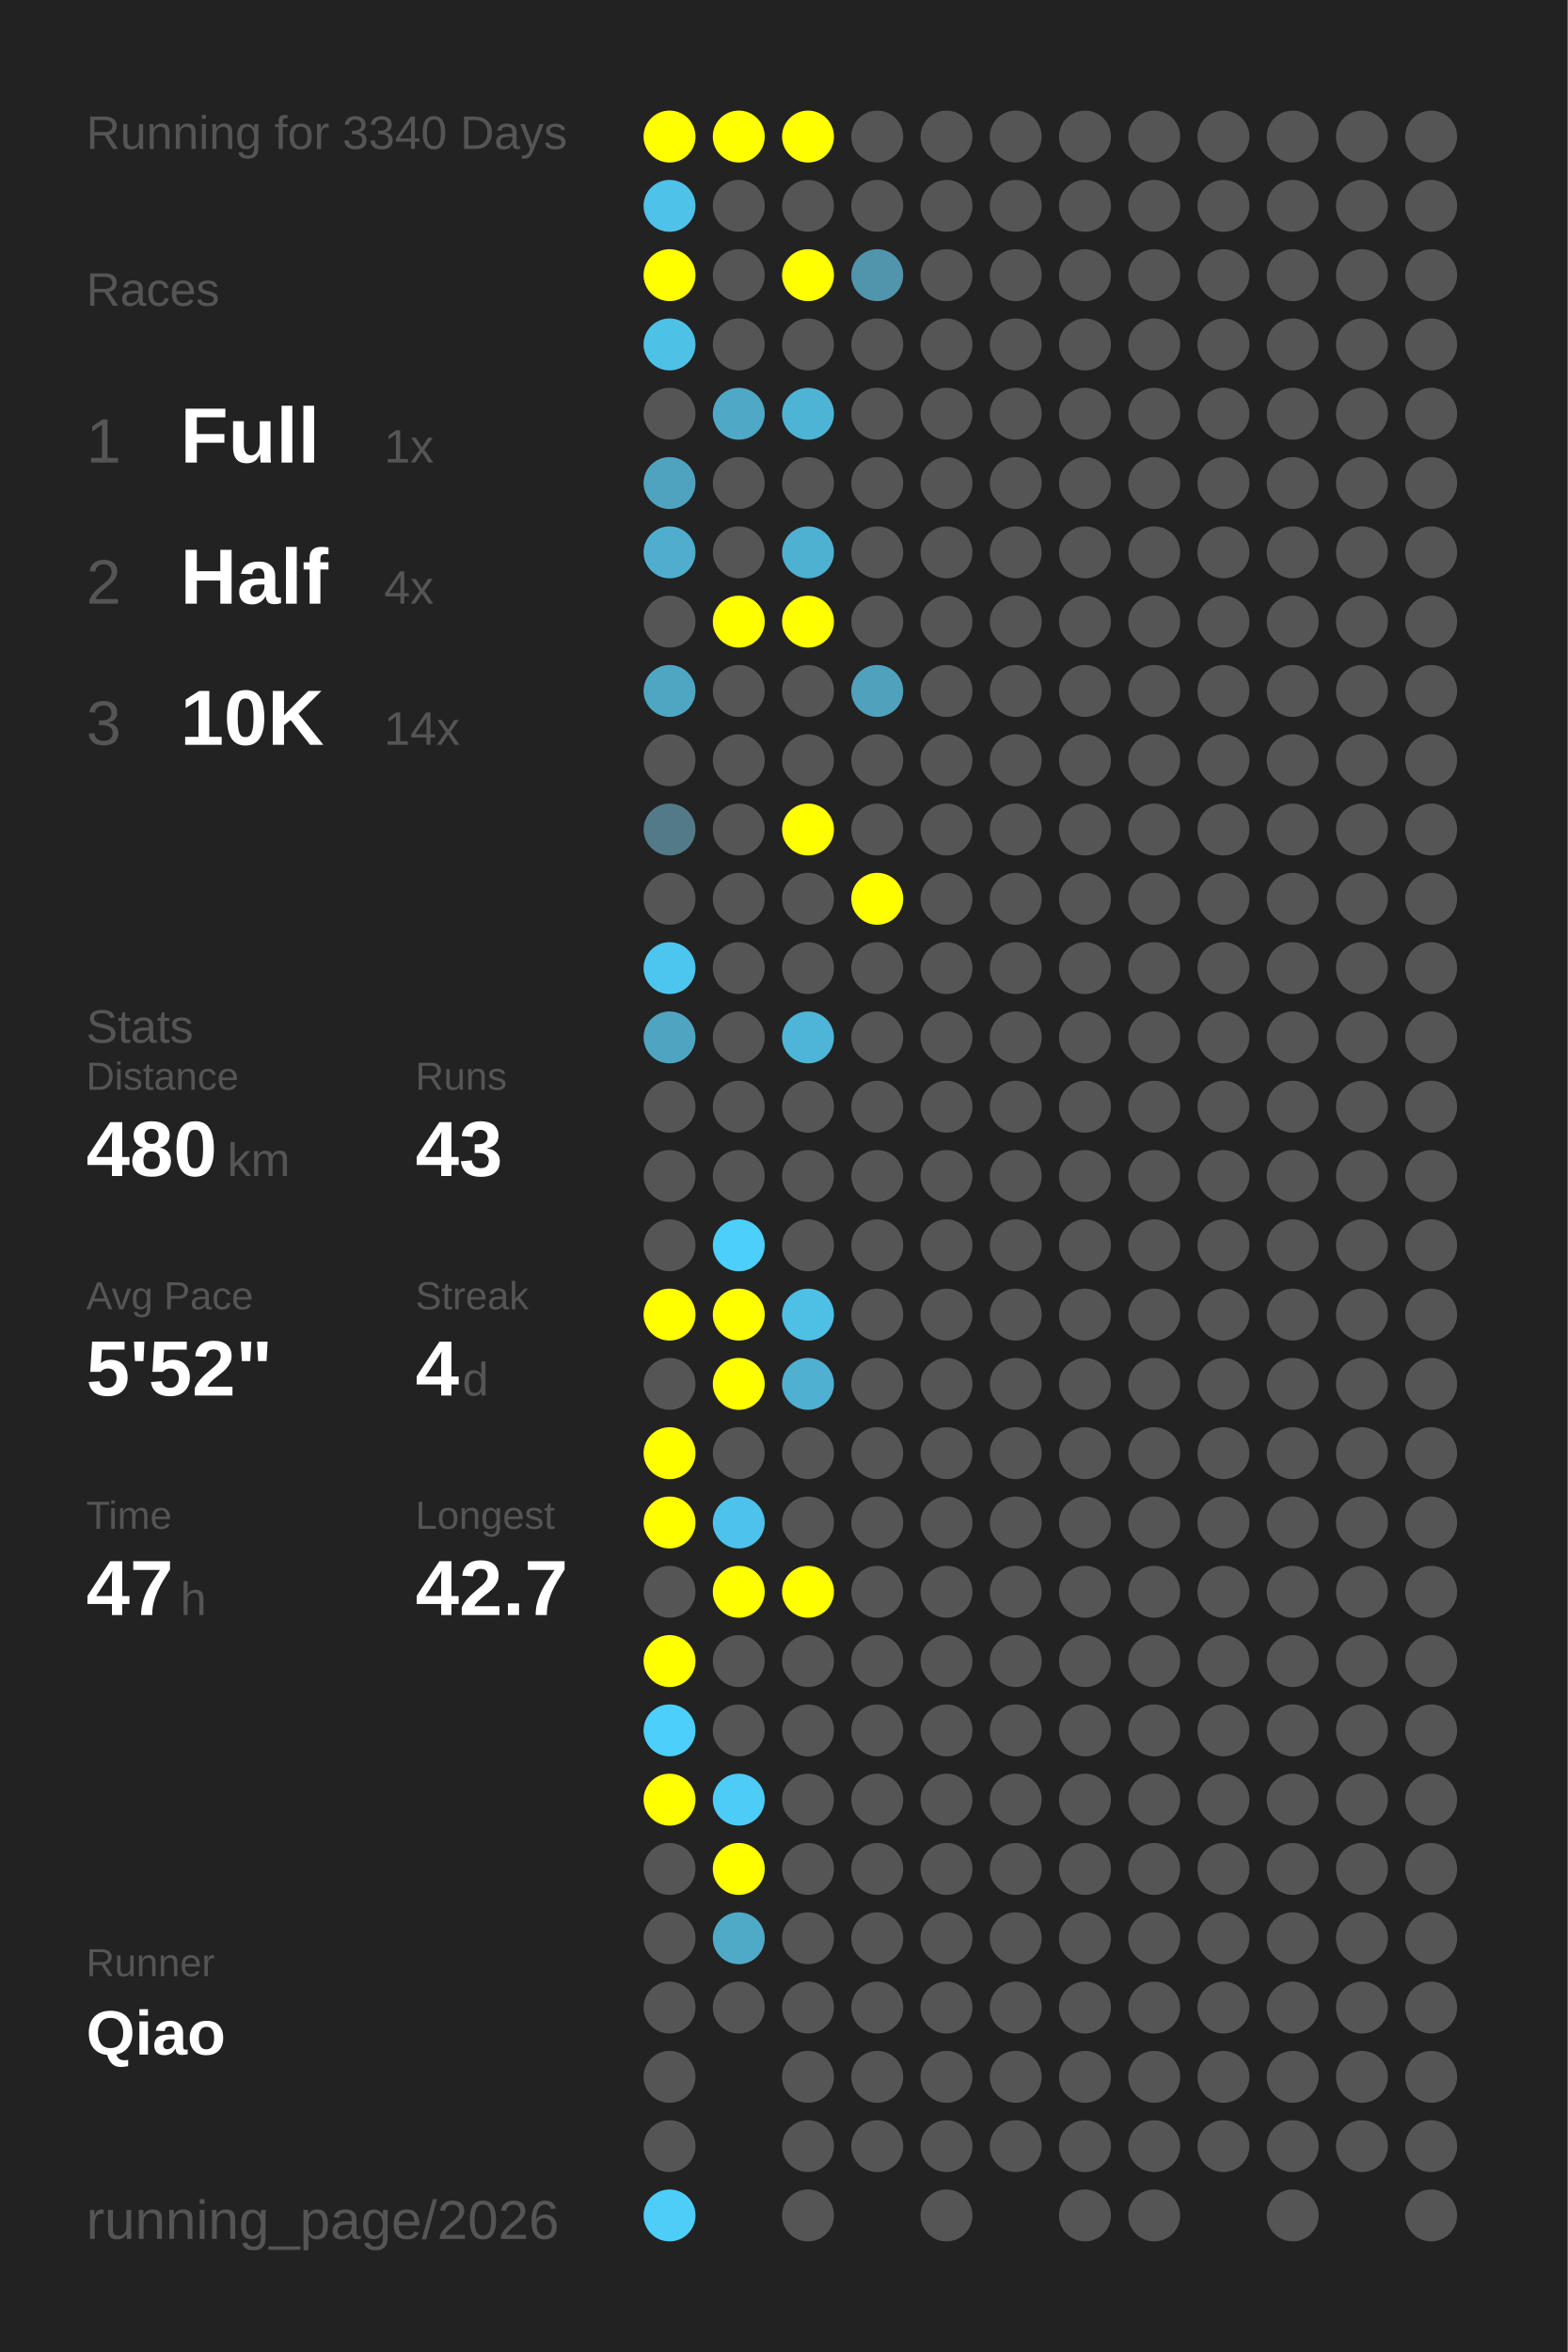
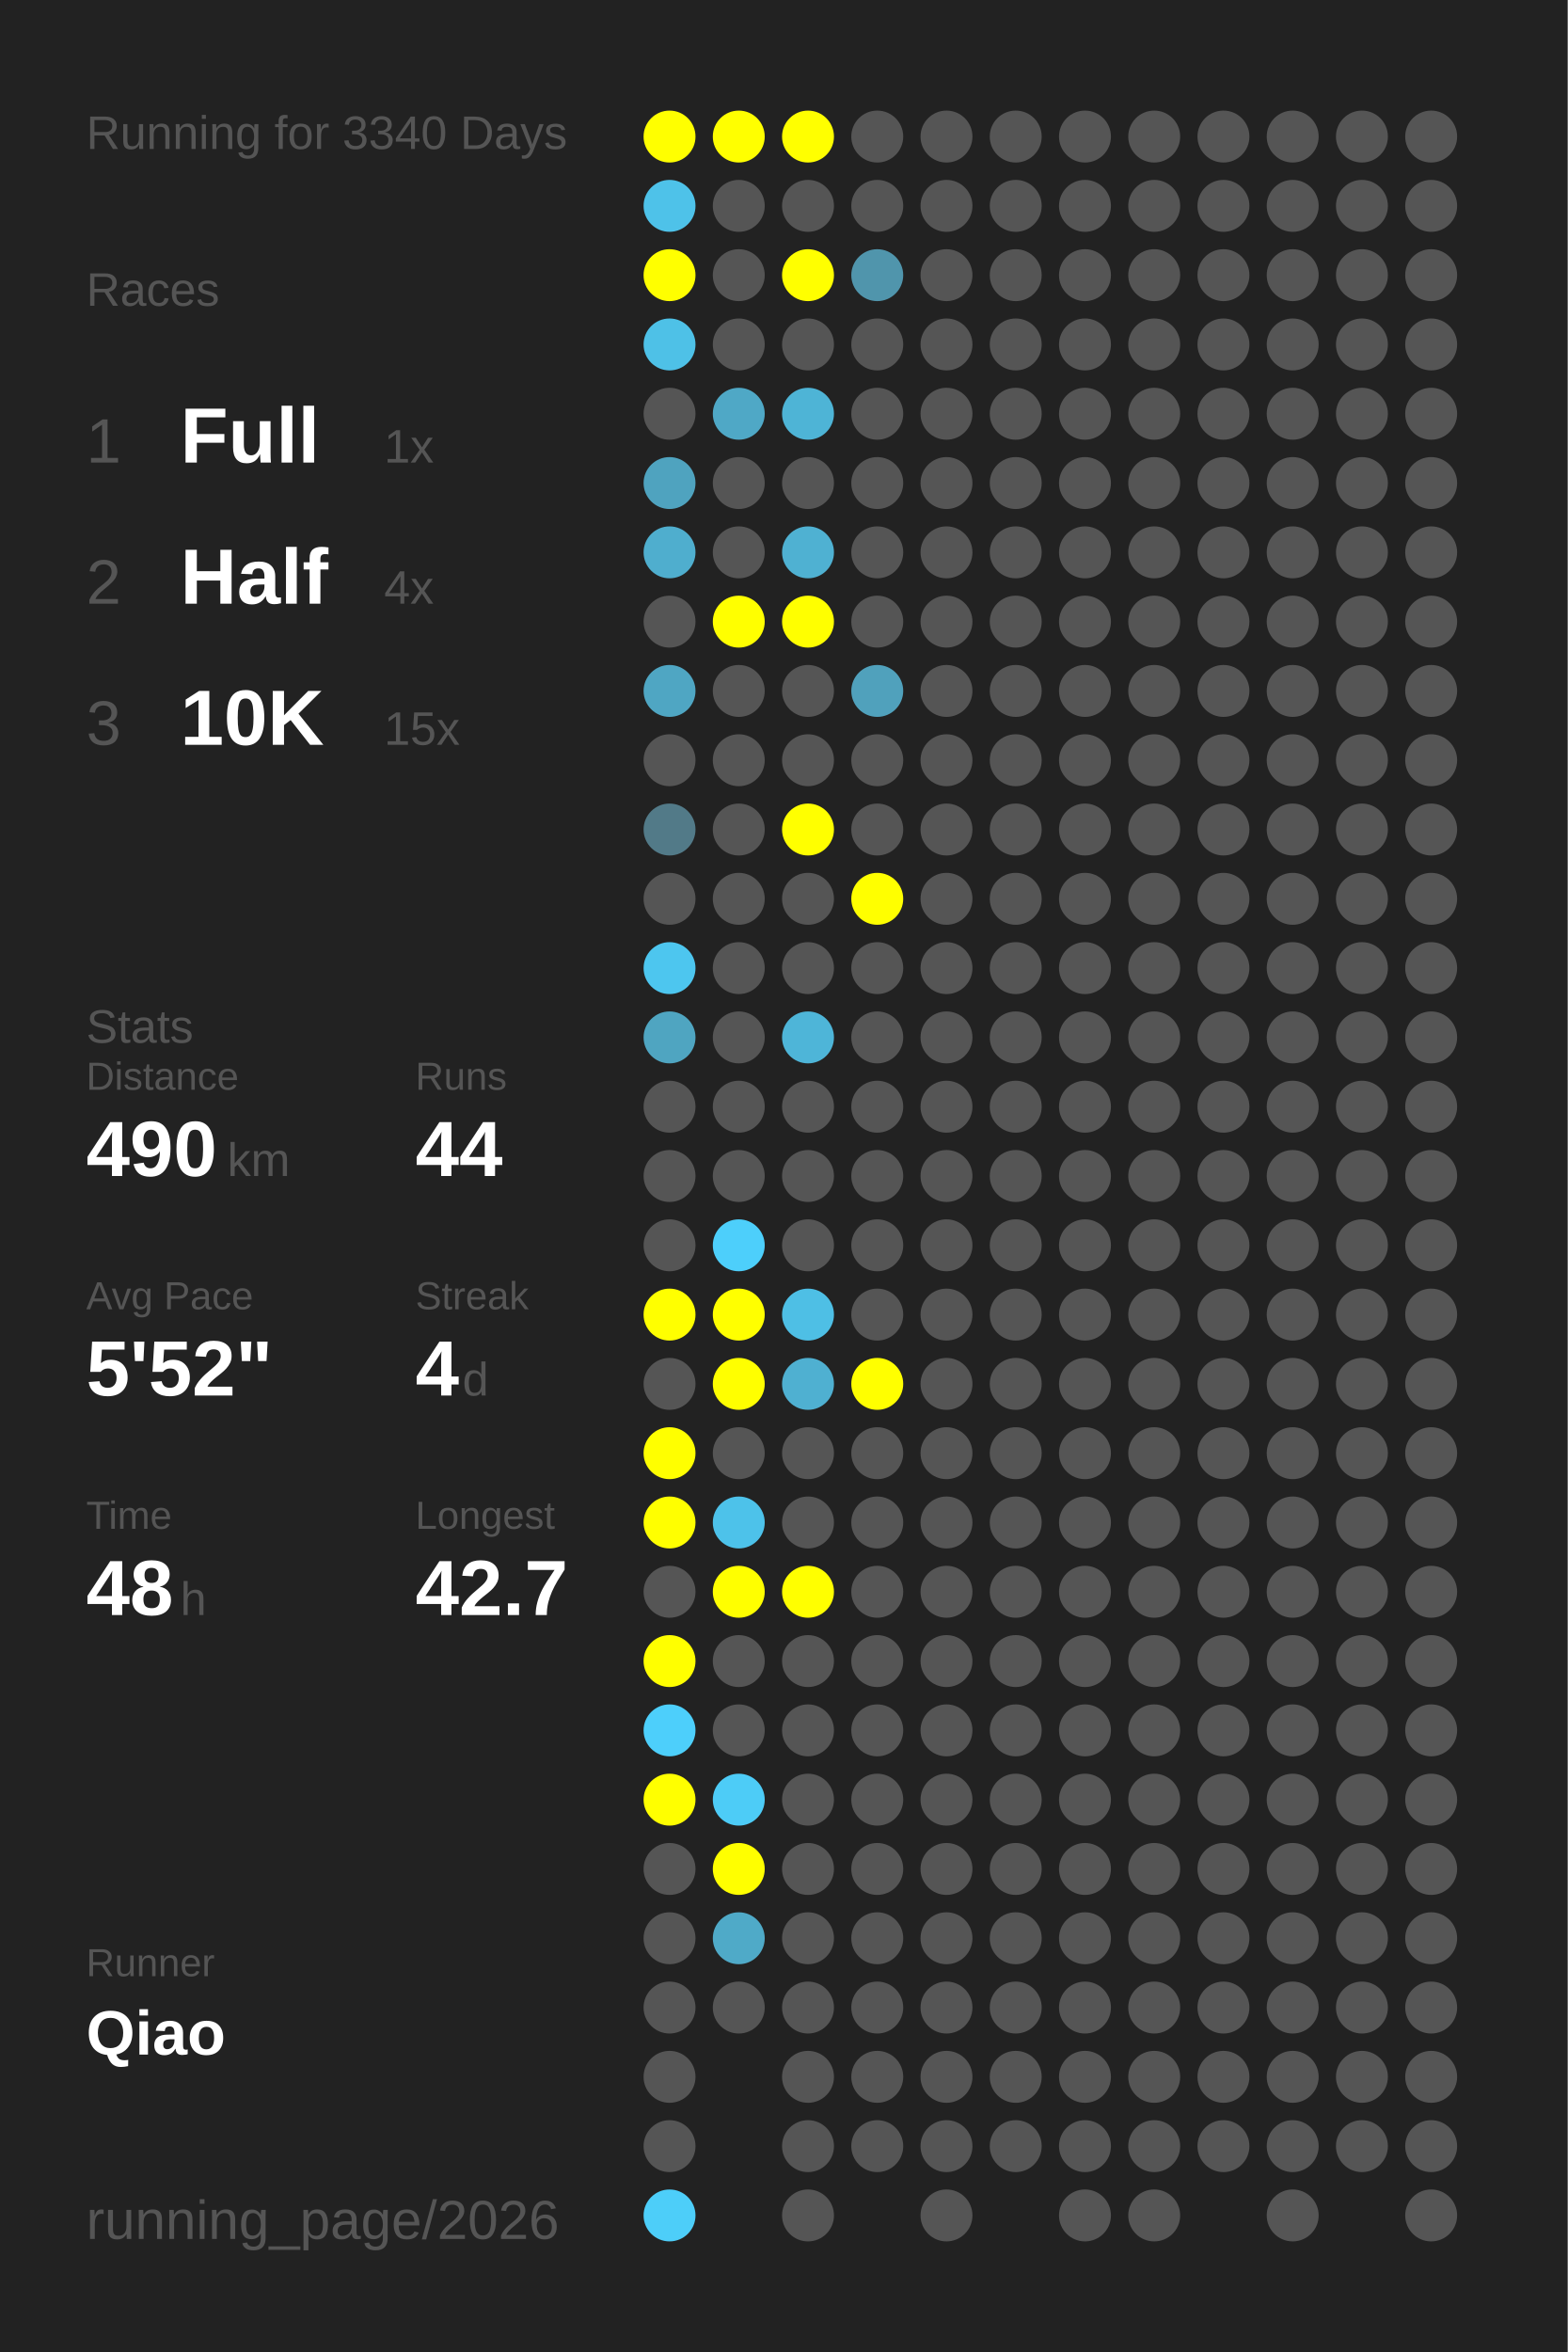
<svg xmlns="http://www.w3.org/2000/svg" baseProfile="full" height="300mm" version="1.1" viewBox="0,0,200,300" width="200mm">
  <defs />
  <rect fill="#222222" height="300" width="200" x="0" y="0" />
  <text fill="#555555" style="font-size:6px; font-family:Arial;" x="11" y="19">Running for 3340 Days</text>
  <text fill="#555555" style="font-size:6px; font-family:Arial;" x="11" y="39">Races</text>
  <text fill="#555555" style="font-size:8px; font-family:Arial;" x="11" y="59">1</text>
  <text fill="#FFFFFF" style="font-size:10px; font-family:Arial; font-weight:bold;" x="23" y="59">Full</text>
  <text fill="#555555" style="font-size:6px; font-family:Arial;" x="49" y="59">1x</text>
  <text fill="#555555" style="font-size:8px; font-family:Arial;" x="11" y="77">2</text>
  <text fill="#FFFFFF" style="font-size:10px; font-family:Arial; font-weight:bold;" x="23" y="77">Half</text>
  <text fill="#555555" style="font-size:6px; font-family:Arial;" x="49" y="77">4x</text>
  <text fill="#555555" style="font-size:8px; font-family:Arial;" x="11" y="95">3</text>
  <text fill="#FFFFFF" style="font-size:10px; font-family:Arial; font-weight:bold;" x="23" y="95">10K</text>
-   <text fill="#555555" style="font-size:6px; font-family:Arial;" x="49" y="95">14x</text>
+   <text fill="#555555" style="font-size:6px; font-family:Arial;" x="49" y="95">15x</text>
  <text fill="#555555" style="font-size:6px; font-family:Arial;" x="11" y="133">Stats</text>
  <text fill="#555555" style="font-size:5px; font-family:Arial;" x="11" y="139">Distance</text>
-   <text fill="#FFFFFF" style="font-size:10px; font-family:Arial; font-weight:bold;" x="11" y="150">480</text>
+   <text fill="#FFFFFF" style="font-size:10px; font-family:Arial; font-weight:bold;" x="11" y="150">490</text>
  <text fill="#555555" style="font-size:6px; font-family:Arial;" x="29" y="150">km</text>
  <text fill="#555555" style="font-size:5px; font-family:Arial;" x="53" y="139">Runs</text>
-   <text fill="#FFFFFF" style="font-size:10px; font-family:Arial; font-weight:bold;" x="53" y="150">43</text>
+   <text fill="#FFFFFF" style="font-size:10px; font-family:Arial; font-weight:bold;" x="53" y="150">44</text>
  <text fill="#555555" style="font-size:5px; font-family:Arial;" x="11" y="167">Avg Pace</text>
  <text fill="#FFFFFF" style="font-size:10px; font-family:Arial; font-weight:bold;" x="11" y="178">5'52"</text>
  <text fill="#555555" style="font-size:5px; font-family:Arial;" x="53" y="167">Streak</text>
  <text fill="#FFFFFF" style="font-size:10px; font-family:Arial; font-weight:bold;" x="53" y="178">4</text>
  <text fill="#555555" style="font-size:6px; font-family:Arial;" x="59" y="178">d</text>
  <text fill="#555555" style="font-size:5px; font-family:Arial;" x="11" y="195">Time</text>
-   <text fill="#FFFFFF" style="font-size:10px; font-family:Arial; font-weight:bold;" x="11" y="206">47</text>
+   <text fill="#FFFFFF" style="font-size:10px; font-family:Arial; font-weight:bold;" x="11" y="206">48</text>
  <text fill="#555555" style="font-size:6px; font-family:Arial;" x="23" y="206">h</text>
  <text fill="#555555" style="font-size:5px; font-family:Arial;" x="53" y="195">Longest</text>
  <text fill="#FFFFFF" style="font-size:10px; font-family:Arial; font-weight:bold;" x="53" y="206">42.7</text>
  <text fill="#555555" style="font-size:5px; font-family:Arial;" x="11" y="252.065">Runner</text>
  <text fill="#FFFFFF" style="font-size:8px; font-family:Arial; font-weight:bold;" x="11" y="262.065">Qiao</text>
  <text fill="#555555" style="font-size:7px; font-family:Arial;" x="11" y="285.581">running_page/2026</text>
  <circle cx="85.417" cy="17.419" fill="#FFFF00" r="3.312" />
  <circle cx="85.417" cy="26.258" fill="#4ec2e9" r="3.312" />
  <circle cx="85.417" cy="35.097" fill="#FFFF00" r="3.312" />
  <circle cx="85.417" cy="43.935" fill="#4ec1e7" r="3.312" />
  <circle cx="85.417" cy="52.774" fill="#555555" r="3.312" />
  <circle cx="85.417" cy="61.613" fill="#4fa3bf" r="3.312" />
  <circle cx="85.417" cy="70.452" fill="#4faece" r="3.312" />
  <circle cx="85.417" cy="79.29" fill="#555555" r="3.312" />
  <circle cx="85.417" cy="88.129" fill="#4fa6c3" r="3.312" />
  <circle cx="85.417" cy="96.968" fill="#555555" r="3.312" />
  <circle cx="85.417" cy="105.806" fill="#527a88" r="3.312" />
  <circle cx="85.417" cy="114.645" fill="#555555" r="3.312" />
  <circle cx="85.417" cy="123.484" fill="#4dc6ef" r="3.312" />
  <circle cx="85.417" cy="132.323" fill="#4fa5c1" r="3.312" />
  <circle cx="85.417" cy="141.161" fill="#555555" r="3.312" />
  <circle cx="85.417" cy="150" fill="#555555" r="3.312" />
  <circle cx="85.417" cy="158.839" fill="#555555" r="3.312" />
  <circle cx="85.417" cy="167.677" fill="#FFFF00" r="3.312" />
  <circle cx="85.417" cy="176.516" fill="#555555" r="3.312" />
  <circle cx="85.417" cy="185.355" fill="#FFFF00" r="3.312" />
  <circle cx="85.417" cy="194.194" fill="#FFFF00" r="3.312" />
  <circle cx="85.417" cy="203.032" fill="#555555" r="3.312" />
  <circle cx="85.417" cy="211.871" fill="#FFFF00" r="3.312" />
  <circle cx="85.417" cy="220.71" fill="#4dcffb" r="3.312" />
  <circle cx="85.417" cy="229.548" fill="#FFFF00" r="3.312" />
  <circle cx="85.417" cy="238.387" fill="#555555" r="3.312" />
  <circle cx="85.417" cy="247.226" fill="#555555" r="3.312" />
  <circle cx="85.417" cy="256.065" fill="#555555" r="3.312" />
  <circle cx="85.417" cy="264.903" fill="#555555" r="3.312" />
  <circle cx="85.417" cy="273.742" fill="#555555" r="3.312" />
  <circle cx="85.417" cy="282.581" fill="#4dcef9" r="3.312" />
  <circle cx="94.25" cy="17.419" fill="#FFFF00" r="3.312" />
  <circle cx="94.25" cy="26.258" fill="#555555" r="3.312" />
  <circle cx="94.25" cy="35.097" fill="#555555" r="3.312" />
  <circle cx="94.25" cy="43.935" fill="#555555" r="3.312" />
  <circle cx="94.25" cy="52.774" fill="#4fa8c6" r="3.312" />
  <circle cx="94.25" cy="61.613" fill="#555555" r="3.312" />
  <circle cx="94.25" cy="70.452" fill="#555555" r="3.312" />
  <circle cx="94.25" cy="79.29" fill="#FFFF00" r="3.312" />
  <circle cx="94.25" cy="88.129" fill="#555555" r="3.312" />
  <circle cx="94.25" cy="96.968" fill="#555555" r="3.312" />
  <circle cx="94.25" cy="105.806" fill="#555555" r="3.312" />
  <circle cx="94.25" cy="114.645" fill="#555555" r="3.312" />
  <circle cx="94.25" cy="123.484" fill="#555555" r="3.312" />
  <circle cx="94.25" cy="132.323" fill="#555555" r="3.312" />
  <circle cx="94.25" cy="141.161" fill="#555555" r="3.312" />
  <circle cx="94.25" cy="150" fill="#555555" r="3.312" />
  <circle cx="94.25" cy="158.839" fill="#4dcffb" r="3.312" />
  <circle cx="94.25" cy="167.677" fill="#FFFF00" r="3.312" />
  <circle cx="94.25" cy="176.516" fill="#FFFF00" r="3.312" />
  <circle cx="94.25" cy="185.355" fill="#555555" r="3.312" />
  <circle cx="94.25" cy="194.194" fill="#4dc2ea" r="3.312" />
  <circle cx="94.25" cy="203.032" fill="#FFFF00" r="3.312" />
  <circle cx="94.25" cy="211.871" fill="#555555" r="3.312" />
  <circle cx="94.25" cy="220.71" fill="#555555" r="3.312" />
  <circle cx="94.25" cy="229.548" fill="#4dccf7" r="3.312" />
  <circle cx="94.25" cy="238.387" fill="#FFFF00" r="3.312" />
  <circle cx="94.25" cy="247.226" fill="#4faac8" r="3.312" />
  <circle cx="94.25" cy="256.065" fill="#555555" r="3.312" />
  <circle cx="103.083" cy="17.419" fill="#FFFF00" r="3.312" />
  <circle cx="103.083" cy="26.258" fill="#555555" r="3.312" />
  <circle cx="103.083" cy="35.097" fill="#FFFF00" r="3.312" />
  <circle cx="103.083" cy="43.935" fill="#555555" r="3.312" />
  <circle cx="103.083" cy="52.774" fill="#4eb4d6" r="3.312" />
  <circle cx="103.083" cy="61.613" fill="#555555" r="3.312" />
  <circle cx="103.083" cy="70.452" fill="#4fb1d2" r="3.312" />
  <circle cx="103.083" cy="79.29" fill="#FFFF00" r="3.312" />
  <circle cx="103.083" cy="88.129" fill="#555555" r="3.312" />
  <circle cx="103.083" cy="96.968" fill="#555555" r="3.312" />
  <circle cx="103.083" cy="105.806" fill="#FFFF00" r="3.312" />
  <circle cx="103.083" cy="114.645" fill="#555555" r="3.312" />
  <circle cx="103.083" cy="123.484" fill="#555555" r="3.312" />
  <circle cx="103.083" cy="132.323" fill="#4eb5d8" r="3.312" />
  <circle cx="103.083" cy="141.161" fill="#555555" r="3.312" />
  <circle cx="103.083" cy="150" fill="#555555" r="3.312" />
  <circle cx="103.083" cy="158.839" fill="#555555" r="3.312" />
  <circle cx="103.083" cy="167.677" fill="#4ebfe5" r="3.312" />
  <circle cx="103.083" cy="176.516" fill="#4fb0d1" r="3.312" />
  <circle cx="103.083" cy="185.355" fill="#555555" r="3.312" />
  <circle cx="103.083" cy="194.194" fill="#555555" r="3.312" />
  <circle cx="103.083" cy="203.032" fill="#FFFF00" r="3.312" />
  <circle cx="103.083" cy="211.871" fill="#555555" r="3.312" />
  <circle cx="103.083" cy="220.71" fill="#555555" r="3.312" />
  <circle cx="103.083" cy="229.548" fill="#555555" r="3.312" />
  <circle cx="103.083" cy="238.387" fill="#555555" r="3.312" />
  <circle cx="103.083" cy="247.226" fill="#555555" r="3.312" />
  <circle cx="103.083" cy="256.065" fill="#555555" r="3.312" />
  <circle cx="103.083" cy="264.903" fill="#555555" r="3.312" />
  <circle cx="103.083" cy="273.742" fill="#555555" r="3.312" />
  <circle cx="103.083" cy="282.581" fill="#555555" r="3.312" />
  <circle cx="111.917" cy="17.419" fill="#555555" r="3.312" />
  <circle cx="111.917" cy="26.258" fill="#555555" r="3.312" />
  <circle cx="111.917" cy="35.097" fill="#5095ac" r="3.312" />
  <circle cx="111.917" cy="43.935" fill="#555555" r="3.312" />
  <circle cx="111.917" cy="52.774" fill="#555555" r="3.312" />
  <circle cx="111.917" cy="61.613" fill="#555555" r="3.312" />
  <circle cx="111.917" cy="70.452" fill="#555555" r="3.312" />
  <circle cx="111.917" cy="79.29" fill="#555555" r="3.312" />
  <circle cx="111.917" cy="88.129" fill="#50a1bc" r="3.312" />
  <circle cx="111.917" cy="96.968" fill="#555555" r="3.312" />
  <circle cx="111.917" cy="105.806" fill="#555555" r="3.312" />
  <circle cx="111.917" cy="114.645" fill="#FFFF00" r="3.312" />
  <circle cx="111.917" cy="123.484" fill="#555555" r="3.312" />
  <circle cx="111.917" cy="132.323" fill="#555555" r="3.312" />
  <circle cx="111.917" cy="141.161" fill="#555555" r="3.312" />
  <circle cx="111.917" cy="150" fill="#555555" r="3.312" />
  <circle cx="111.917" cy="158.839" fill="#555555" r="3.312" />
  <circle cx="111.917" cy="167.677" fill="#555555" r="3.312" />
-   <circle cx="111.917" cy="176.516" fill="#555555" r="3.312" />
+   <circle cx="111.917" cy="176.516" fill="#FFFF00" r="3.312" />
  <circle cx="111.917" cy="185.355" fill="#555555" r="3.312" />
  <circle cx="111.917" cy="194.194" fill="#555555" r="3.312" />
  <circle cx="111.917" cy="203.032" fill="#555555" r="3.312" />
  <circle cx="111.917" cy="211.871" fill="#555555" r="3.312" />
  <circle cx="111.917" cy="220.71" fill="#555555" r="3.312" />
  <circle cx="111.917" cy="229.548" fill="#555555" r="3.312" />
  <circle cx="111.917" cy="238.387" fill="#555555" r="3.312" />
  <circle cx="111.917" cy="247.226" fill="#555555" r="3.312" />
  <circle cx="111.917" cy="256.065" fill="#555555" r="3.312" />
  <circle cx="111.917" cy="264.903" fill="#555555" r="3.312" />
  <circle cx="111.917" cy="273.742" fill="#555555" r="3.312" />
  <circle cx="120.75" cy="17.419" fill="#555555" r="3.312" />
  <circle cx="120.75" cy="26.258" fill="#555555" r="3.312" />
  <circle cx="120.75" cy="35.097" fill="#555555" r="3.312" />
  <circle cx="120.75" cy="43.935" fill="#555555" r="3.312" />
  <circle cx="120.75" cy="52.774" fill="#555555" r="3.312" />
  <circle cx="120.75" cy="61.613" fill="#555555" r="3.312" />
  <circle cx="120.75" cy="70.452" fill="#555555" r="3.312" />
  <circle cx="120.75" cy="79.29" fill="#555555" r="3.312" />
  <circle cx="120.75" cy="88.129" fill="#555555" r="3.312" />
  <circle cx="120.75" cy="96.968" fill="#555555" r="3.312" />
  <circle cx="120.75" cy="105.806" fill="#555555" r="3.312" />
  <circle cx="120.75" cy="114.645" fill="#555555" r="3.312" />
  <circle cx="120.75" cy="123.484" fill="#555555" r="3.312" />
  <circle cx="120.75" cy="132.323" fill="#555555" r="3.312" />
  <circle cx="120.75" cy="141.161" fill="#555555" r="3.312" />
  <circle cx="120.75" cy="150" fill="#555555" r="3.312" />
  <circle cx="120.75" cy="158.839" fill="#555555" r="3.312" />
  <circle cx="120.75" cy="167.677" fill="#555555" r="3.312" />
  <circle cx="120.75" cy="176.516" fill="#555555" r="3.312" />
  <circle cx="120.75" cy="185.355" fill="#555555" r="3.312" />
  <circle cx="120.75" cy="194.194" fill="#555555" r="3.312" />
  <circle cx="120.75" cy="203.032" fill="#555555" r="3.312" />
  <circle cx="120.75" cy="211.871" fill="#555555" r="3.312" />
  <circle cx="120.75" cy="220.71" fill="#555555" r="3.312" />
  <circle cx="120.75" cy="229.548" fill="#555555" r="3.312" />
  <circle cx="120.75" cy="238.387" fill="#555555" r="3.312" />
  <circle cx="120.75" cy="247.226" fill="#555555" r="3.312" />
  <circle cx="120.75" cy="256.065" fill="#555555" r="3.312" />
  <circle cx="120.75" cy="264.903" fill="#555555" r="3.312" />
  <circle cx="120.75" cy="273.742" fill="#555555" r="3.312" />
  <circle cx="120.75" cy="282.581" fill="#555555" r="3.312" />
  <circle cx="129.583" cy="17.419" fill="#555555" r="3.312" />
  <circle cx="129.583" cy="26.258" fill="#555555" r="3.312" />
  <circle cx="129.583" cy="35.097" fill="#555555" r="3.312" />
  <circle cx="129.583" cy="43.935" fill="#555555" r="3.312" />
  <circle cx="129.583" cy="52.774" fill="#555555" r="3.312" />
  <circle cx="129.583" cy="61.613" fill="#555555" r="3.312" />
  <circle cx="129.583" cy="70.452" fill="#555555" r="3.312" />
  <circle cx="129.583" cy="79.29" fill="#555555" r="3.312" />
  <circle cx="129.583" cy="88.129" fill="#555555" r="3.312" />
  <circle cx="129.583" cy="96.968" fill="#555555" r="3.312" />
  <circle cx="129.583" cy="105.806" fill="#555555" r="3.312" />
  <circle cx="129.583" cy="114.645" fill="#555555" r="3.312" />
  <circle cx="129.583" cy="123.484" fill="#555555" r="3.312" />
  <circle cx="129.583" cy="132.323" fill="#555555" r="3.312" />
  <circle cx="129.583" cy="141.161" fill="#555555" r="3.312" />
  <circle cx="129.583" cy="150" fill="#555555" r="3.312" />
  <circle cx="129.583" cy="158.839" fill="#555555" r="3.312" />
  <circle cx="129.583" cy="167.677" fill="#555555" r="3.312" />
  <circle cx="129.583" cy="176.516" fill="#555555" r="3.312" />
  <circle cx="129.583" cy="185.355" fill="#555555" r="3.312" />
  <circle cx="129.583" cy="194.194" fill="#555555" r="3.312" />
  <circle cx="129.583" cy="203.032" fill="#555555" r="3.312" />
  <circle cx="129.583" cy="211.871" fill="#555555" r="3.312" />
  <circle cx="129.583" cy="220.71" fill="#555555" r="3.312" />
  <circle cx="129.583" cy="229.548" fill="#555555" r="3.312" />
  <circle cx="129.583" cy="238.387" fill="#555555" r="3.312" />
  <circle cx="129.583" cy="247.226" fill="#555555" r="3.312" />
  <circle cx="129.583" cy="256.065" fill="#555555" r="3.312" />
  <circle cx="129.583" cy="264.903" fill="#555555" r="3.312" />
  <circle cx="129.583" cy="273.742" fill="#555555" r="3.312" />
  <circle cx="138.417" cy="17.419" fill="#555555" r="3.312" />
  <circle cx="138.417" cy="26.258" fill="#555555" r="3.312" />
  <circle cx="138.417" cy="35.097" fill="#555555" r="3.312" />
  <circle cx="138.417" cy="43.935" fill="#555555" r="3.312" />
  <circle cx="138.417" cy="52.774" fill="#555555" r="3.312" />
  <circle cx="138.417" cy="61.613" fill="#555555" r="3.312" />
  <circle cx="138.417" cy="70.452" fill="#555555" r="3.312" />
  <circle cx="138.417" cy="79.29" fill="#555555" r="3.312" />
  <circle cx="138.417" cy="88.129" fill="#555555" r="3.312" />
  <circle cx="138.417" cy="96.968" fill="#555555" r="3.312" />
  <circle cx="138.417" cy="105.806" fill="#555555" r="3.312" />
  <circle cx="138.417" cy="114.645" fill="#555555" r="3.312" />
  <circle cx="138.417" cy="123.484" fill="#555555" r="3.312" />
  <circle cx="138.417" cy="132.323" fill="#555555" r="3.312" />
  <circle cx="138.417" cy="141.161" fill="#555555" r="3.312" />
  <circle cx="138.417" cy="150" fill="#555555" r="3.312" />
  <circle cx="138.417" cy="158.839" fill="#555555" r="3.312" />
  <circle cx="138.417" cy="167.677" fill="#555555" r="3.312" />
  <circle cx="138.417" cy="176.516" fill="#555555" r="3.312" />
  <circle cx="138.417" cy="185.355" fill="#555555" r="3.312" />
  <circle cx="138.417" cy="194.194" fill="#555555" r="3.312" />
  <circle cx="138.417" cy="203.032" fill="#555555" r="3.312" />
  <circle cx="138.417" cy="211.871" fill="#555555" r="3.312" />
  <circle cx="138.417" cy="220.71" fill="#555555" r="3.312" />
  <circle cx="138.417" cy="229.548" fill="#555555" r="3.312" />
  <circle cx="138.417" cy="238.387" fill="#555555" r="3.312" />
  <circle cx="138.417" cy="247.226" fill="#555555" r="3.312" />
  <circle cx="138.417" cy="256.065" fill="#555555" r="3.312" />
  <circle cx="138.417" cy="264.903" fill="#555555" r="3.312" />
  <circle cx="138.417" cy="273.742" fill="#555555" r="3.312" />
  <circle cx="138.417" cy="282.581" fill="#555555" r="3.312" />
  <circle cx="147.25" cy="17.419" fill="#555555" r="3.312" />
  <circle cx="147.25" cy="26.258" fill="#555555" r="3.312" />
  <circle cx="147.25" cy="35.097" fill="#555555" r="3.312" />
  <circle cx="147.25" cy="43.935" fill="#555555" r="3.312" />
  <circle cx="147.25" cy="52.774" fill="#555555" r="3.312" />
  <circle cx="147.25" cy="61.613" fill="#555555" r="3.312" />
  <circle cx="147.25" cy="70.452" fill="#555555" r="3.312" />
  <circle cx="147.25" cy="79.29" fill="#555555" r="3.312" />
  <circle cx="147.25" cy="88.129" fill="#555555" r="3.312" />
  <circle cx="147.25" cy="96.968" fill="#555555" r="3.312" />
  <circle cx="147.25" cy="105.806" fill="#555555" r="3.312" />
  <circle cx="147.25" cy="114.645" fill="#555555" r="3.312" />
  <circle cx="147.25" cy="123.484" fill="#555555" r="3.312" />
  <circle cx="147.25" cy="132.323" fill="#555555" r="3.312" />
  <circle cx="147.25" cy="141.161" fill="#555555" r="3.312" />
  <circle cx="147.25" cy="150" fill="#555555" r="3.312" />
  <circle cx="147.25" cy="158.839" fill="#555555" r="3.312" />
  <circle cx="147.25" cy="167.677" fill="#555555" r="3.312" />
  <circle cx="147.25" cy="176.516" fill="#555555" r="3.312" />
  <circle cx="147.25" cy="185.355" fill="#555555" r="3.312" />
  <circle cx="147.25" cy="194.194" fill="#555555" r="3.312" />
  <circle cx="147.25" cy="203.032" fill="#555555" r="3.312" />
  <circle cx="147.25" cy="211.871" fill="#555555" r="3.312" />
  <circle cx="147.25" cy="220.71" fill="#555555" r="3.312" />
  <circle cx="147.25" cy="229.548" fill="#555555" r="3.312" />
  <circle cx="147.25" cy="238.387" fill="#555555" r="3.312" />
  <circle cx="147.25" cy="247.226" fill="#555555" r="3.312" />
  <circle cx="147.25" cy="256.065" fill="#555555" r="3.312" />
  <circle cx="147.25" cy="264.903" fill="#555555" r="3.312" />
  <circle cx="147.25" cy="273.742" fill="#555555" r="3.312" />
  <circle cx="147.25" cy="282.581" fill="#555555" r="3.312" />
  <circle cx="156.083" cy="17.419" fill="#555555" r="3.312" />
  <circle cx="156.083" cy="26.258" fill="#555555" r="3.312" />
  <circle cx="156.083" cy="35.097" fill="#555555" r="3.312" />
  <circle cx="156.083" cy="43.935" fill="#555555" r="3.312" />
  <circle cx="156.083" cy="52.774" fill="#555555" r="3.312" />
  <circle cx="156.083" cy="61.613" fill="#555555" r="3.312" />
  <circle cx="156.083" cy="70.452" fill="#555555" r="3.312" />
  <circle cx="156.083" cy="79.29" fill="#555555" r="3.312" />
  <circle cx="156.083" cy="88.129" fill="#555555" r="3.312" />
  <circle cx="156.083" cy="96.968" fill="#555555" r="3.312" />
  <circle cx="156.083" cy="105.806" fill="#555555" r="3.312" />
  <circle cx="156.083" cy="114.645" fill="#555555" r="3.312" />
  <circle cx="156.083" cy="123.484" fill="#555555" r="3.312" />
  <circle cx="156.083" cy="132.323" fill="#555555" r="3.312" />
  <circle cx="156.083" cy="141.161" fill="#555555" r="3.312" />
  <circle cx="156.083" cy="150" fill="#555555" r="3.312" />
  <circle cx="156.083" cy="158.839" fill="#555555" r="3.312" />
  <circle cx="156.083" cy="167.677" fill="#555555" r="3.312" />
  <circle cx="156.083" cy="176.516" fill="#555555" r="3.312" />
  <circle cx="156.083" cy="185.355" fill="#555555" r="3.312" />
  <circle cx="156.083" cy="194.194" fill="#555555" r="3.312" />
  <circle cx="156.083" cy="203.032" fill="#555555" r="3.312" />
  <circle cx="156.083" cy="211.871" fill="#555555" r="3.312" />
  <circle cx="156.083" cy="220.71" fill="#555555" r="3.312" />
  <circle cx="156.083" cy="229.548" fill="#555555" r="3.312" />
  <circle cx="156.083" cy="238.387" fill="#555555" r="3.312" />
  <circle cx="156.083" cy="247.226" fill="#555555" r="3.312" />
  <circle cx="156.083" cy="256.065" fill="#555555" r="3.312" />
  <circle cx="156.083" cy="264.903" fill="#555555" r="3.312" />
  <circle cx="156.083" cy="273.742" fill="#555555" r="3.312" />
  <circle cx="164.917" cy="17.419" fill="#555555" r="3.312" />
  <circle cx="164.917" cy="26.258" fill="#555555" r="3.312" />
  <circle cx="164.917" cy="35.097" fill="#555555" r="3.312" />
  <circle cx="164.917" cy="43.935" fill="#555555" r="3.312" />
  <circle cx="164.917" cy="52.774" fill="#555555" r="3.312" />
  <circle cx="164.917" cy="61.613" fill="#555555" r="3.312" />
  <circle cx="164.917" cy="70.452" fill="#555555" r="3.312" />
  <circle cx="164.917" cy="79.29" fill="#555555" r="3.312" />
  <circle cx="164.917" cy="88.129" fill="#555555" r="3.312" />
  <circle cx="164.917" cy="96.968" fill="#555555" r="3.312" />
  <circle cx="164.917" cy="105.806" fill="#555555" r="3.312" />
  <circle cx="164.917" cy="114.645" fill="#555555" r="3.312" />
  <circle cx="164.917" cy="123.484" fill="#555555" r="3.312" />
  <circle cx="164.917" cy="132.323" fill="#555555" r="3.312" />
  <circle cx="164.917" cy="141.161" fill="#555555" r="3.312" />
  <circle cx="164.917" cy="150" fill="#555555" r="3.312" />
  <circle cx="164.917" cy="158.839" fill="#555555" r="3.312" />
  <circle cx="164.917" cy="167.677" fill="#555555" r="3.312" />
  <circle cx="164.917" cy="176.516" fill="#555555" r="3.312" />
  <circle cx="164.917" cy="185.355" fill="#555555" r="3.312" />
  <circle cx="164.917" cy="194.194" fill="#555555" r="3.312" />
  <circle cx="164.917" cy="203.032" fill="#555555" r="3.312" />
  <circle cx="164.917" cy="211.871" fill="#555555" r="3.312" />
  <circle cx="164.917" cy="220.71" fill="#555555" r="3.312" />
  <circle cx="164.917" cy="229.548" fill="#555555" r="3.312" />
  <circle cx="164.917" cy="238.387" fill="#555555" r="3.312" />
  <circle cx="164.917" cy="247.226" fill="#555555" r="3.312" />
  <circle cx="164.917" cy="256.065" fill="#555555" r="3.312" />
  <circle cx="164.917" cy="264.903" fill="#555555" r="3.312" />
  <circle cx="164.917" cy="273.742" fill="#555555" r="3.312" />
  <circle cx="164.917" cy="282.581" fill="#555555" r="3.312" />
  <circle cx="173.75" cy="17.419" fill="#555555" r="3.312" />
  <circle cx="173.75" cy="26.258" fill="#555555" r="3.312" />
  <circle cx="173.75" cy="35.097" fill="#555555" r="3.312" />
  <circle cx="173.75" cy="43.935" fill="#555555" r="3.312" />
  <circle cx="173.75" cy="52.774" fill="#555555" r="3.312" />
  <circle cx="173.75" cy="61.613" fill="#555555" r="3.312" />
  <circle cx="173.75" cy="70.452" fill="#555555" r="3.312" />
  <circle cx="173.75" cy="79.29" fill="#555555" r="3.312" />
  <circle cx="173.75" cy="88.129" fill="#555555" r="3.312" />
  <circle cx="173.75" cy="96.968" fill="#555555" r="3.312" />
  <circle cx="173.75" cy="105.806" fill="#555555" r="3.312" />
  <circle cx="173.75" cy="114.645" fill="#555555" r="3.312" />
  <circle cx="173.75" cy="123.484" fill="#555555" r="3.312" />
  <circle cx="173.75" cy="132.323" fill="#555555" r="3.312" />
  <circle cx="173.75" cy="141.161" fill="#555555" r="3.312" />
  <circle cx="173.75" cy="150" fill="#555555" r="3.312" />
  <circle cx="173.75" cy="158.839" fill="#555555" r="3.312" />
  <circle cx="173.75" cy="167.677" fill="#555555" r="3.312" />
  <circle cx="173.75" cy="176.516" fill="#555555" r="3.312" />
  <circle cx="173.75" cy="185.355" fill="#555555" r="3.312" />
  <circle cx="173.75" cy="194.194" fill="#555555" r="3.312" />
  <circle cx="173.75" cy="203.032" fill="#555555" r="3.312" />
  <circle cx="173.75" cy="211.871" fill="#555555" r="3.312" />
  <circle cx="173.75" cy="220.71" fill="#555555" r="3.312" />
  <circle cx="173.75" cy="229.548" fill="#555555" r="3.312" />
  <circle cx="173.75" cy="238.387" fill="#555555" r="3.312" />
  <circle cx="173.75" cy="247.226" fill="#555555" r="3.312" />
  <circle cx="173.75" cy="256.065" fill="#555555" r="3.312" />
  <circle cx="173.75" cy="264.903" fill="#555555" r="3.312" />
  <circle cx="173.75" cy="273.742" fill="#555555" r="3.312" />
  <circle cx="182.583" cy="17.419" fill="#555555" r="3.312" />
  <circle cx="182.583" cy="26.258" fill="#555555" r="3.312" />
  <circle cx="182.583" cy="35.097" fill="#555555" r="3.312" />
  <circle cx="182.583" cy="43.935" fill="#555555" r="3.312" />
  <circle cx="182.583" cy="52.774" fill="#555555" r="3.312" />
  <circle cx="182.583" cy="61.613" fill="#555555" r="3.312" />
  <circle cx="182.583" cy="70.452" fill="#555555" r="3.312" />
  <circle cx="182.583" cy="79.29" fill="#555555" r="3.312" />
  <circle cx="182.583" cy="88.129" fill="#555555" r="3.312" />
  <circle cx="182.583" cy="96.968" fill="#555555" r="3.312" />
  <circle cx="182.583" cy="105.806" fill="#555555" r="3.312" />
  <circle cx="182.583" cy="114.645" fill="#555555" r="3.312" />
  <circle cx="182.583" cy="123.484" fill="#555555" r="3.312" />
  <circle cx="182.583" cy="132.323" fill="#555555" r="3.312" />
  <circle cx="182.583" cy="141.161" fill="#555555" r="3.312" />
  <circle cx="182.583" cy="150" fill="#555555" r="3.312" />
  <circle cx="182.583" cy="158.839" fill="#555555" r="3.312" />
  <circle cx="182.583" cy="167.677" fill="#555555" r="3.312" />
  <circle cx="182.583" cy="176.516" fill="#555555" r="3.312" />
  <circle cx="182.583" cy="185.355" fill="#555555" r="3.312" />
  <circle cx="182.583" cy="194.194" fill="#555555" r="3.312" />
  <circle cx="182.583" cy="203.032" fill="#555555" r="3.312" />
  <circle cx="182.583" cy="211.871" fill="#555555" r="3.312" />
  <circle cx="182.583" cy="220.71" fill="#555555" r="3.312" />
  <circle cx="182.583" cy="229.548" fill="#555555" r="3.312" />
  <circle cx="182.583" cy="238.387" fill="#555555" r="3.312" />
  <circle cx="182.583" cy="247.226" fill="#555555" r="3.312" />
  <circle cx="182.583" cy="256.065" fill="#555555" r="3.312" />
  <circle cx="182.583" cy="264.903" fill="#555555" r="3.312" />
  <circle cx="182.583" cy="273.742" fill="#555555" r="3.312" />
  <circle cx="182.583" cy="282.581" fill="#555555" r="3.312" />
</svg>
